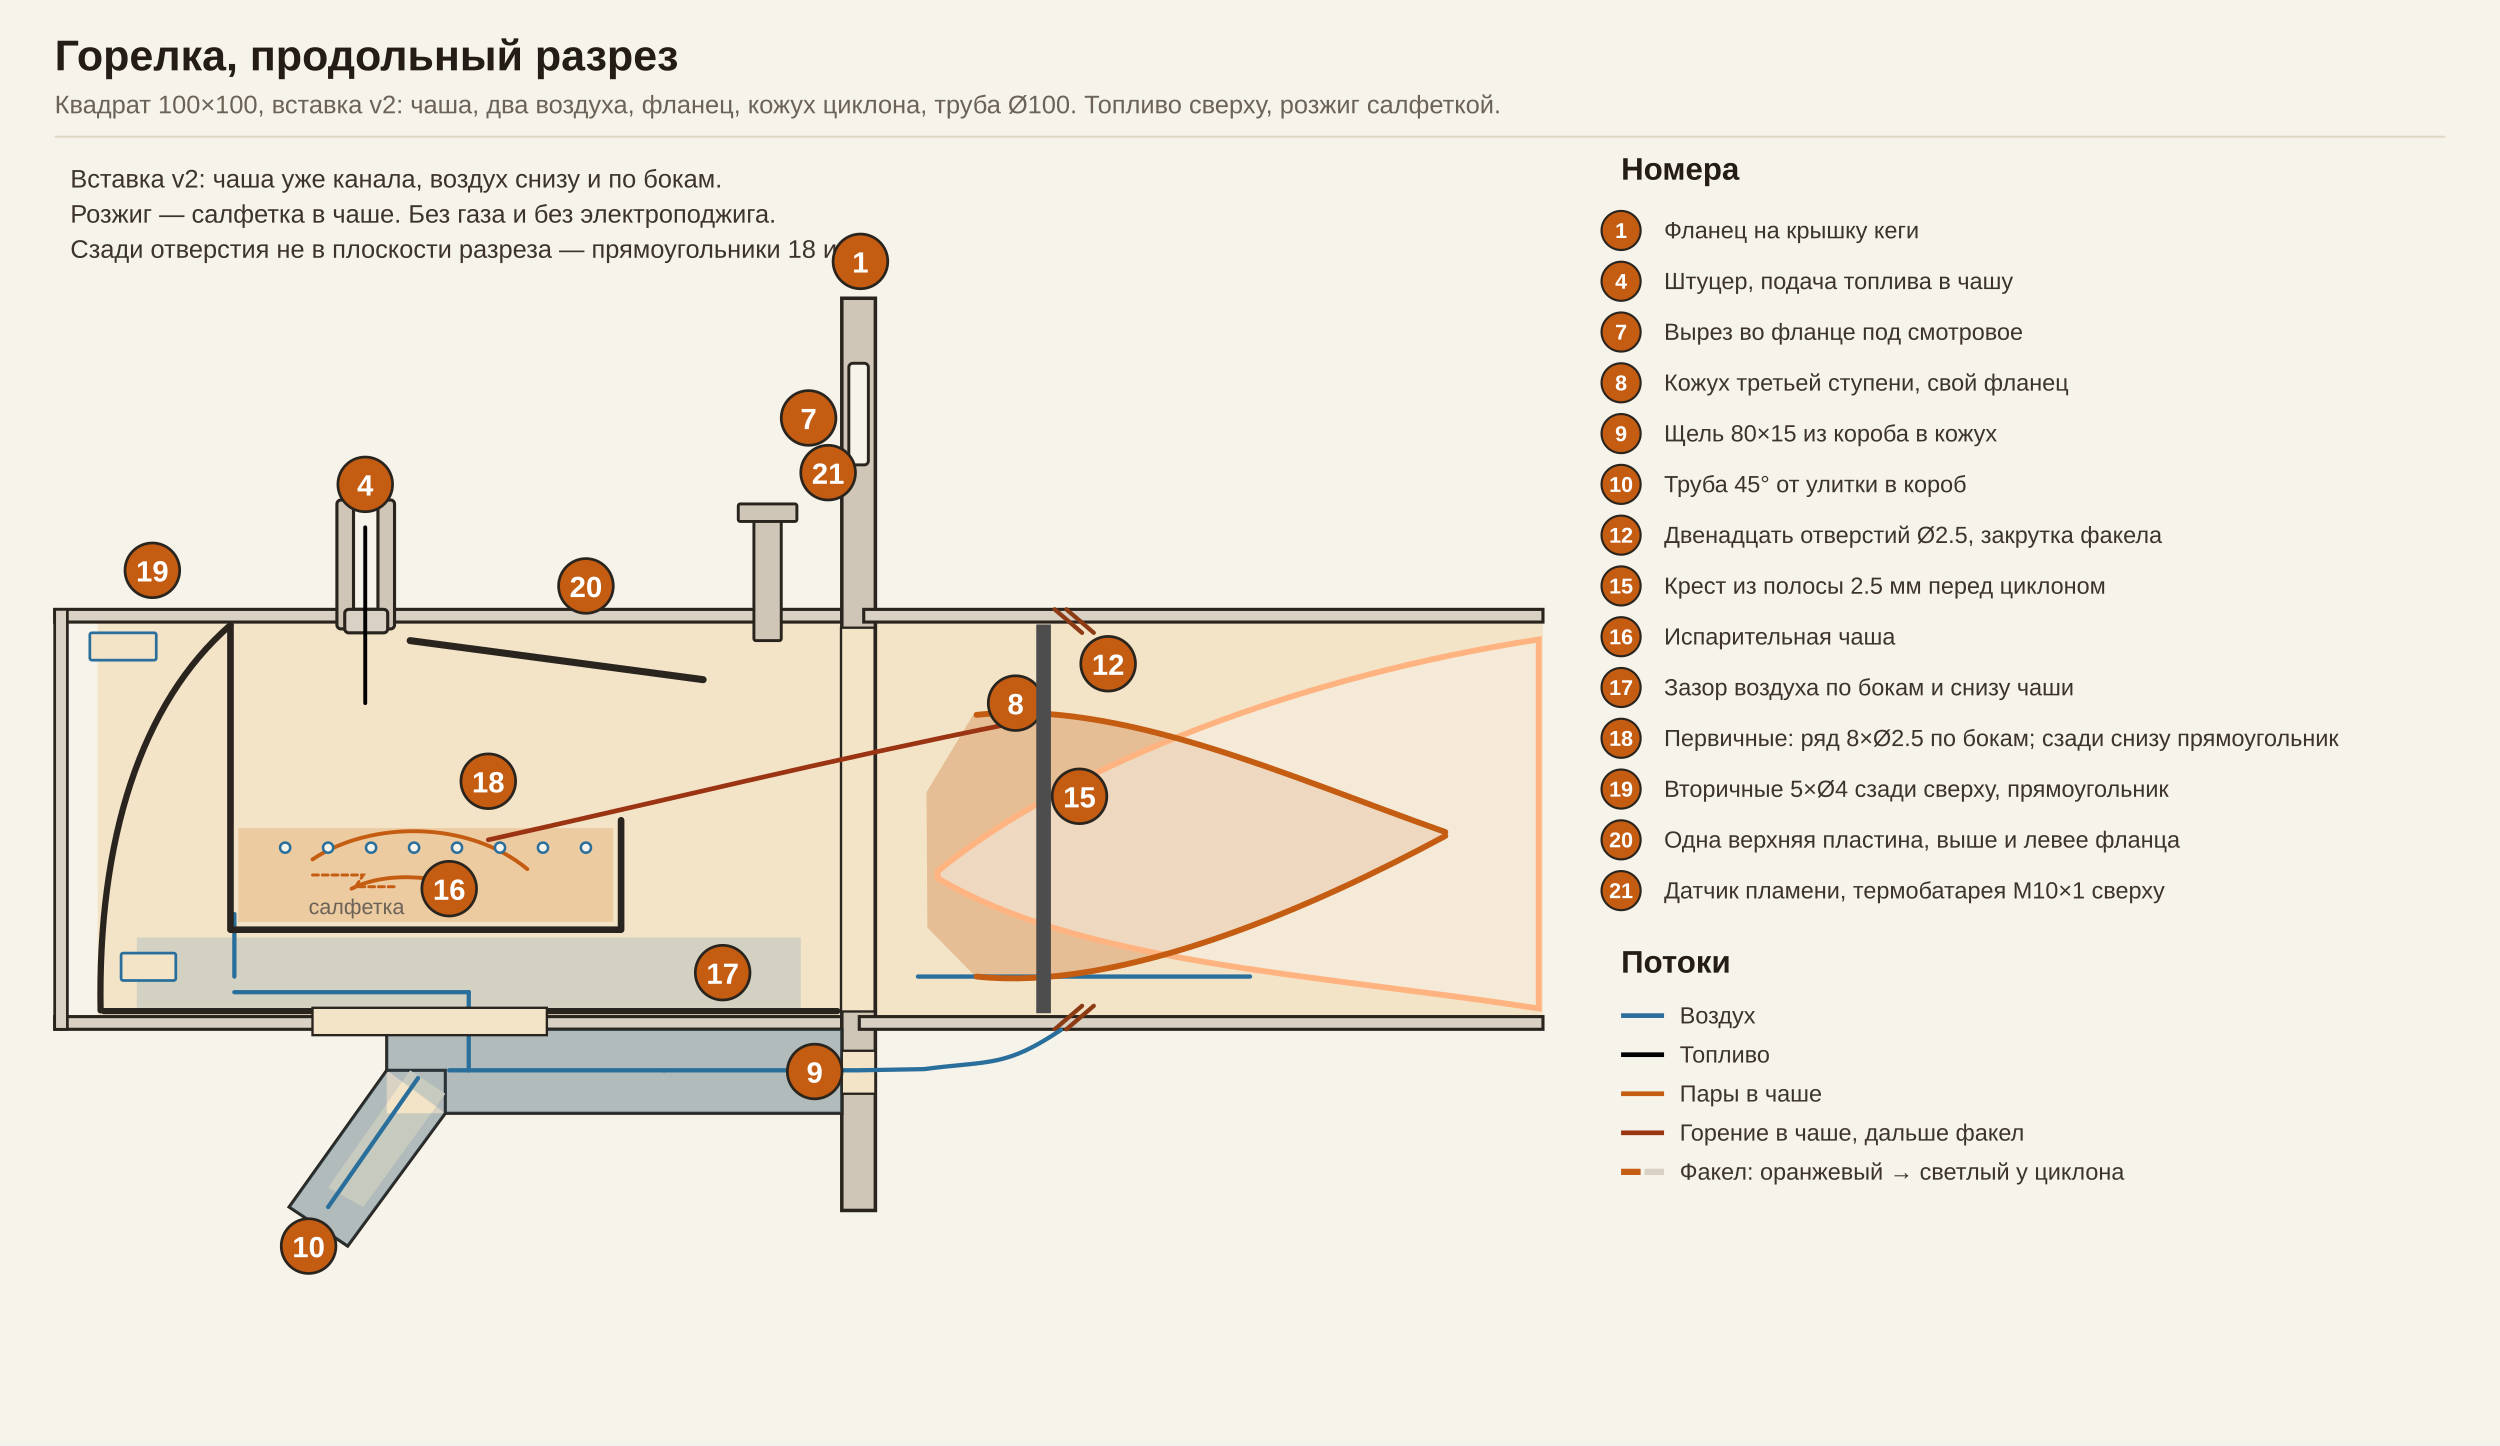
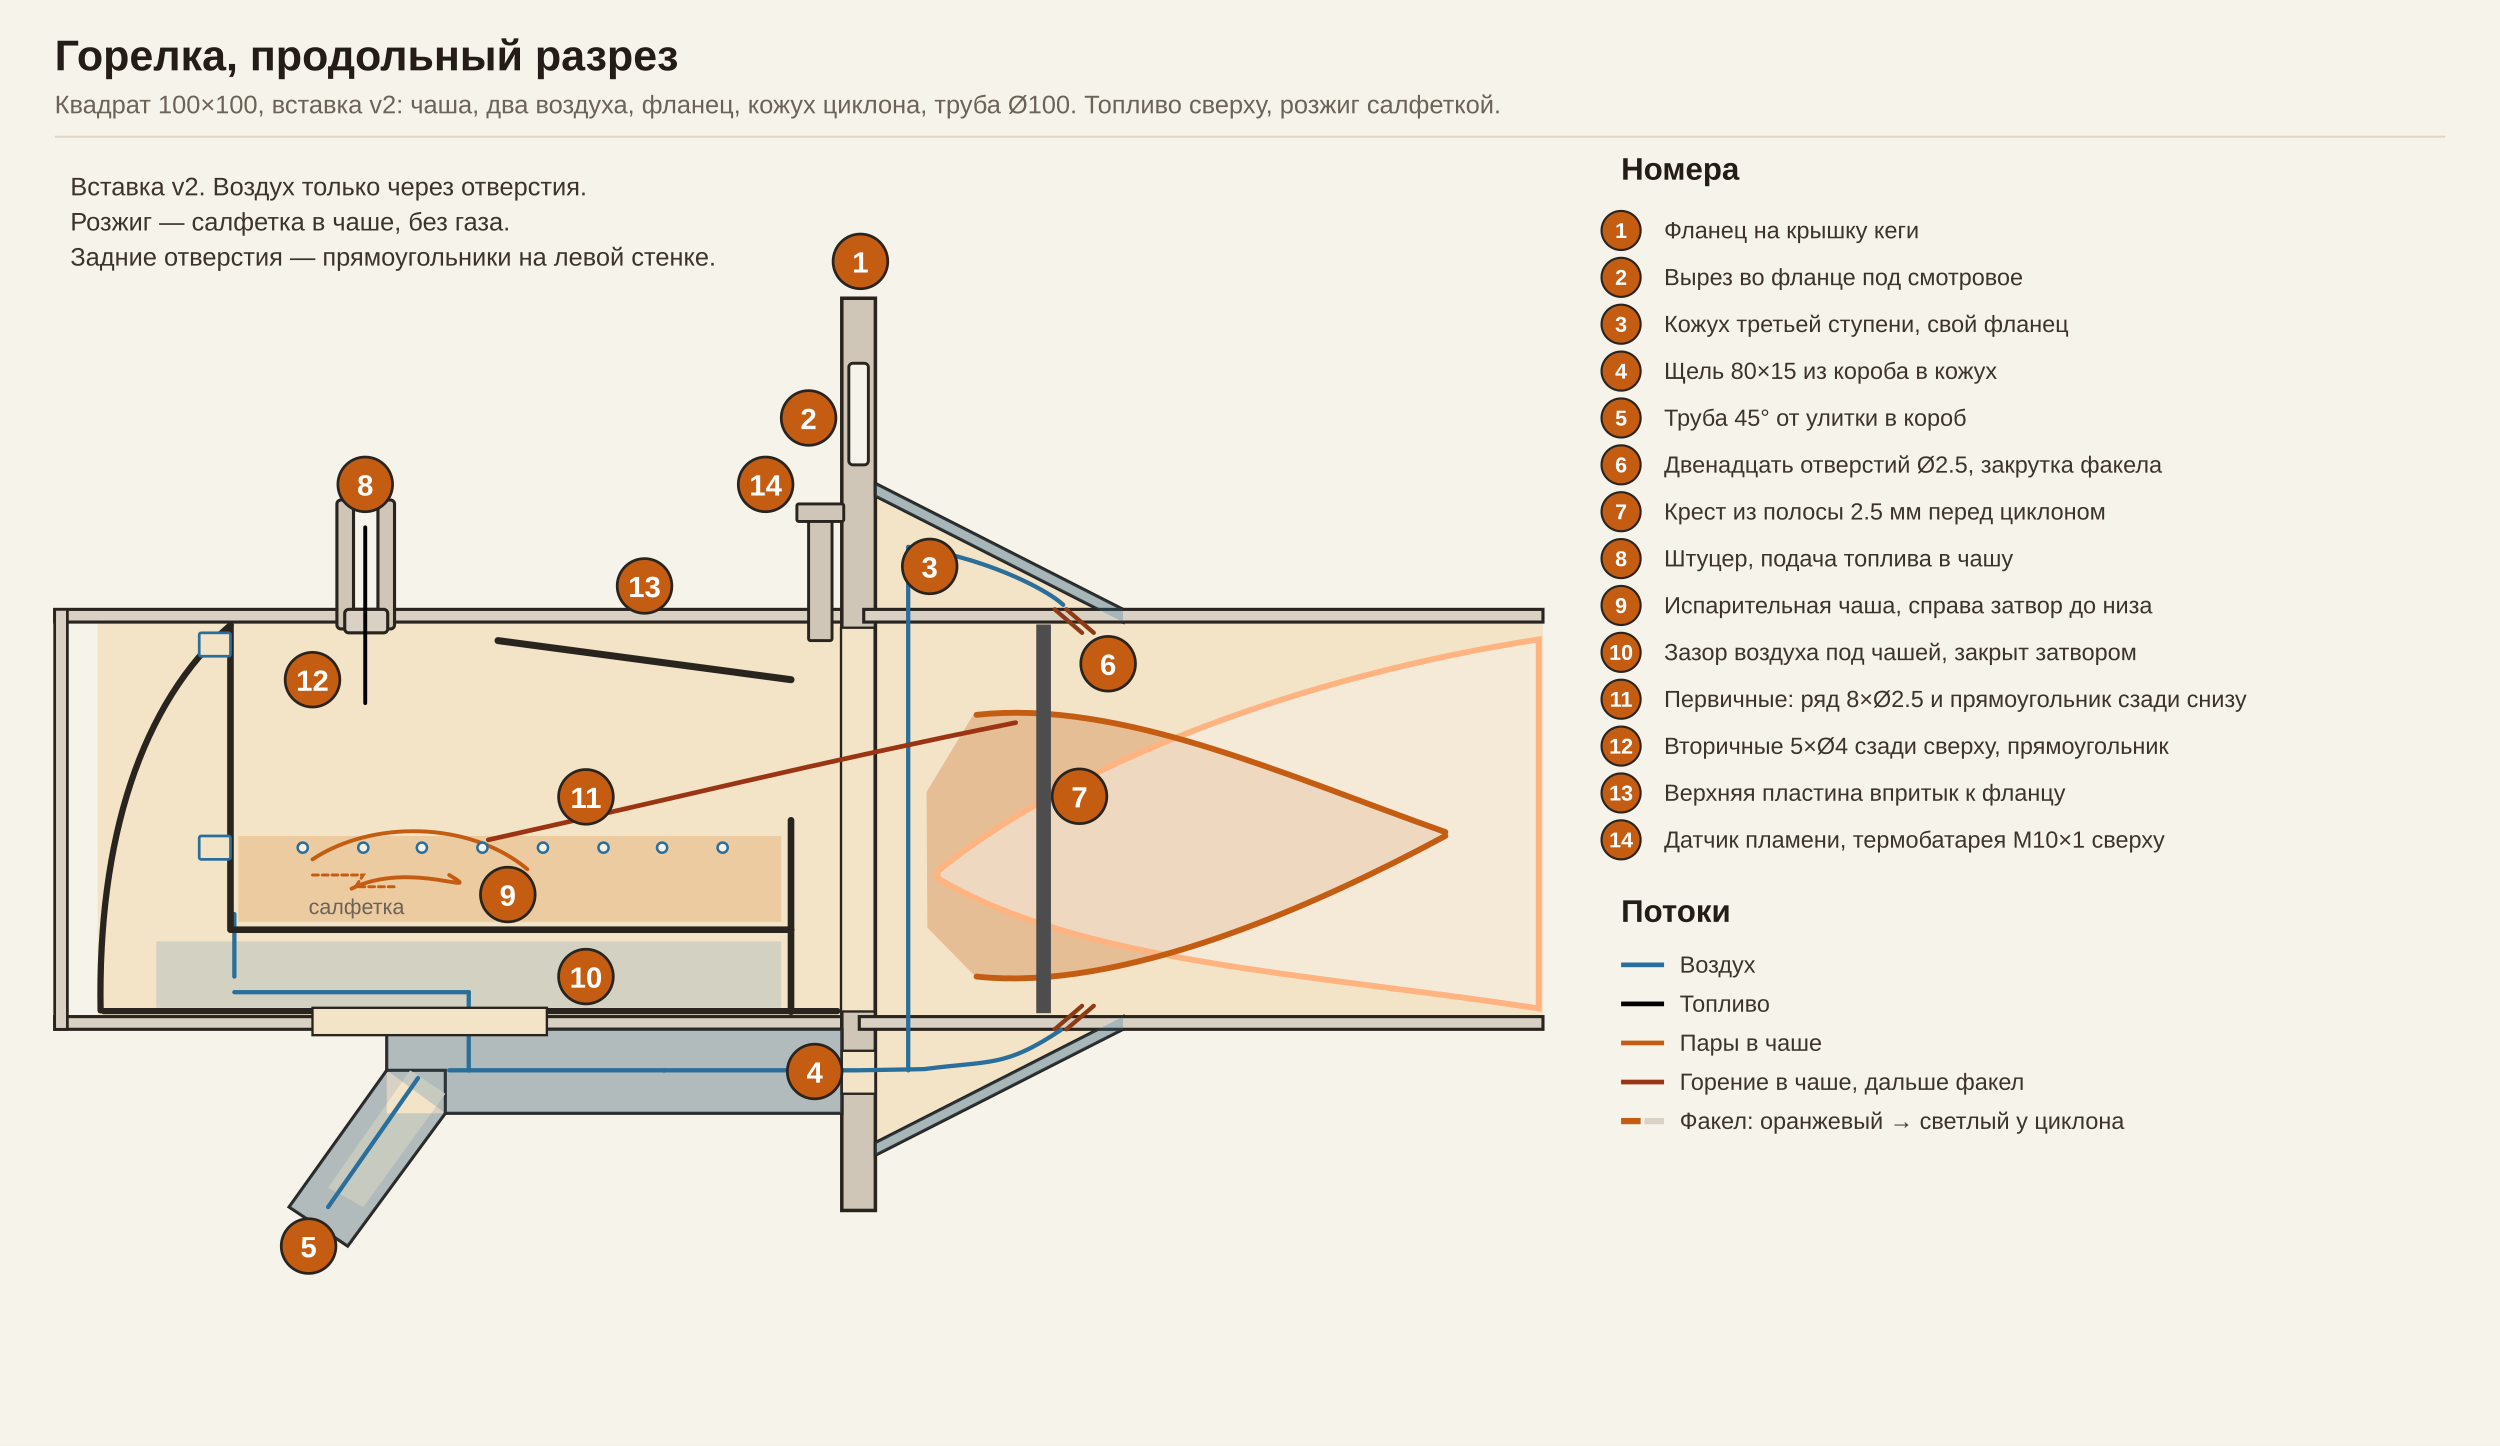
<svg xmlns="http://www.w3.org/2000/svg" width="1280" height="740" viewBox="0 0 1280 740" version="1.1" id="svg63">
  <defs id="defs63" />
  <rect x="0" y="0" width="1280" height="740" fill="#f6f3ea" id="rect1" />
  <text x="28" y="36" font-family="Liberation Sans, DejaVu Sans, sans-serif" font-size="22" font-weight="700" fill="#241c16" id="text1">Горелка, продольный разрез</text>
  <text x="28" y="58" font-family="Liberation Sans, DejaVu Sans, sans-serif" font-size="13" fill="#6b6258" id="text2">Квадрат 100×100, вставка v2: чаша, два воздуха, фланец, кожух циклона, труба Ø100. Топливо сверху, розжиг салфеткой.</text>
  <line x1="28" y1="70" x2="1252" y2="70" stroke="#e0d6c6" stroke-width="1" id="line2" />
-   <path d="M 50,318.5 H 790 V 520.5 H 50 Z" fill="#f3e4c8" stroke="none" id="path2" />
+   <path d="M 50,318.5 H 431 L 448.2,254 575,318.5 h 215 v 202 H 575 L 448.2,585 431,520.5 H 50 Z" fill="#f3e4c8" stroke="none" id="path2" />
  <rect x="28" y="312" width="403" height="6.5" fill="#d9d1c4" stroke="#2a241e" stroke-width="1.6" id="rect2" />
  <rect x="28" y="520.5" width="403" height="6.5" fill="#d9d1c4" stroke="#2a241e" stroke-width="1.6" id="rect3" />
  <rect x="28" y="312" width="6.5" height="215" fill="#d9d1c4" stroke="#2a241e" stroke-width="1.4" id="rect4" />
  <rect x="431" y="152.702" width="17.2" height="467.058" fill="#cfc6b8" stroke="#2a241e" stroke-width="1.8" id="rect5" />
  <rect x="434.6" y="186" width="10" height="52" rx="2" fill="#f6f3ea" stroke="#2a241e" stroke-width="1.5" id="rect6" />
+   <path d="M 448.2,247.5 575,312 v 6.5 L 448.2,254 Z" fill="#d9d1c4" stroke="#2a241e" stroke-width="1.6" id="path6" />
+   <path d="M 448.2,585 575,520.5 v 6.5 l -126.8,64.5 z" fill="#d9d1c4" stroke="#2a241e" stroke-width="1.6" id="path7" />
  <rect x="442.232" y="312" width="347.768" height="6.5" fill="#d9d1c4" stroke="#2a241e" stroke-width="1.6" id="rect7" />
  <rect x="439.956" y="520.5" width="350.044" height="6.5" fill="#d9d1c4" stroke="#2a241e" stroke-width="1.6" id="rect8" />
  <g stroke="#8c3b14" stroke-width="2.2" stroke-linecap="round" id="g11" transform="translate(-28,160)">
    <line x1="568" y1="152" x2="582" y2="164" id="line8" />
    <line x1="574" y1="152" x2="588" y2="164" id="line9" />
    <line x1="568" y1="367" x2="582" y2="355" id="line10" />
    <line x1="574" y1="367" x2="588" y2="355" id="line11" />
  </g>
  <rect x="198" y="527" width="233" height="43" fill="#d9d1c4" stroke="#2a241e" stroke-width="1.6" id="rect13" />
  <path d="m 198,548 -50,70 30,20 50,-68 v -22 z" fill="#d9d1c4" stroke="#2a241e" stroke-width="1.6" id="path13" />
  <path d="m 210,548 -42,60 18,10 42,-58" fill="#f3e4c8" stroke="none" id="path14" />
  <rect x="431" y="538" width="17.2" height="22" fill="#f3e4c8" stroke="#2a241e" stroke-width="1.2" id="rect15" />
  <rect x="430.6" y="321.386" width="17.2" height="196.495" fill="#f3e4c8" stroke="#2a241e" stroke-width="1.2" id="rect15-3" />
  <path d="M 53.145,517.679 H 428.683" fill="none" stroke="#2a241e" stroke-width="3.2" stroke-linecap="round" id="path19" />
  <path d="M 51.5,517.3 C 50,430 72,360 118,320" fill="none" stroke="#2a241e" stroke-width="3.2" stroke-linecap="round" stroke-linejoin="round" id="path20" />
  <rect x="172.5" y="256" width="8.5" height="66" rx="2" fill="#cfc6b8" stroke="#2a241e" stroke-width="1.6" id="rect21" />
  <rect x="193.5" y="256" width="8.5" height="66" rx="2" fill="#cfc6b8" stroke="#2a241e" stroke-width="1.6" id="rect22" />
  <rect x="176.5" y="312" width="22" height="12" rx="2" fill="#d9d1c4" stroke="#2a241e" stroke-width="1.6" id="rect23" />
  <g id="физика">
    <path id="fill-box" d="M 198,527 h 233 v 43 H 198 Z M 198,548 l -50,70 30,20 50,-68 z" fill="#2a6f9b" fill-opacity="0.22" stroke="none" />
-     <path id="fill-bowl" d="M 122,424 V 472 H 314 V 424 Z" fill="#e08940" fill-opacity="0.28" stroke="none" />
+     <path id="fill-jacket-top" d="M 448.2,247.5 575,312 v 6.5 L 448.2,254 Z" fill="#2a6f9b" fill-opacity="0.28" stroke="none" />
+     <path id="fill-jacket-bot" d="M 448.2,585 575,520.5 v 6.5 l -126.8,64.5 z" fill="#2a6f9b" fill-opacity="0.28" stroke="none" />
+     <path id="fill-bowl" d="M 122,428 V 472 H 400 V 428 Z" fill="#e08940" fill-opacity="0.28" stroke="none" />
    <path id="fill-flame" d="M 498.278,366 C 571.608,358 657.13,396.71 740,426 v 2 c -67.7,36.51 -167.634,79.621 -240.964,71.621 l -24.227,-24.66 -0.43,-69.45 z" fill="#c45c12" fill-opacity="0.28" stroke="none" />
    <path id="fill-flame-hot" d="m 787.832,327.403 c -118.825,18.165 -239.13,62.68 -307.701,118.619 v 3.633 c 73.123,43.596 188.876,48.5 307.701,66.665 z" fill="#f4efe4" fill-opacity="0.55" stroke="none" style="stroke:#ffb380;stroke-width:3;stroke-dasharray:none" />
  </g>
  <g id="потоки">
    <g id="flow-air" fill="none" stroke="#2a6f9b" stroke-width="2.2" stroke-linecap="round" stroke-linejoin="round">
      <path d="M 168,618 L 214,552" id="path24" />
      <path d="M 230,548 H 340" id="path25" />
      <path d="M 240,548 V 508" id="path26" />
      <path d="M 240,508 H 120" id="path27" />
      <path d="M 120,500 V 468" id="path28" />
      <path d="m 340,548 h 99 l 34.208,-0.621 c 34.047,-4.464 41.3,-0.888 69.998,-20.068" id="path29" />
-       <path d="M 470,500 H 640" id="path30" />
+       <path d="M 465,548 V 280 c 37.318,4.627 70.64,21.387 79.344,29.655" id="path30" />
    </g>
    <g id="flow-vapor" fill="none" stroke="#c45c12" stroke-width="2" stroke-linecap="round" stroke-linejoin="round">
      <path d="M 187,270 V 360" id="path31" style="fill:none;stroke:#000000" />
      <path d="M 160,440 C 190,420 240,420 270,445" id="path32" />
      <path d="M 180,455 C 210,440 250,460 230,448" id="path33" />
    </g>
    <g id="flow-mix" fill="none" stroke="#9a3412" stroke-width="2.4" stroke-linecap="round">
      <path d="M 250,430 C 340,410 420,390 520,370" id="path34" />
    </g>
    <g id="flow-flame" fill="none" stroke="#c45c12" stroke-width="3" stroke-linecap="round">
      <path d="m 500,366 c 73.333,-8 157.127,30.712 240,60" id="path35" />
      <path d="m 500,500 c 73.333,8 172.3,-35.493 240,-72" id="path36" />
    </g>
  </g>
-   <path id="gap-under" d="M 70,480 H 410 V 516 H 70 Z" fill="#2a6f9b" fill-opacity="0.16" stroke="none" />
+   <path id="gap-under" d="M 80,482 H 400 V 516 H 80 Z" fill="#2a6f9b" fill-opacity="0.16" stroke="none" />
  <rect id="feed-under" x="160" y="516" width="120" height="14" fill="#f3e4c8" stroke="#2a241e" stroke-width="1.2" />
-   <path id="bowl-v2" d="M 118,320 V 476 H 318 V 420" fill="none" stroke="#2a241e" stroke-width="3.4" stroke-linecap="round" stroke-linejoin="round" />
+   <path id="seal-v2" d="M 405,476 V 518" fill="none" stroke="#2a241e" stroke-width="3.4" stroke-linecap="round" />
+   <path id="bowl-v2" d="M 118,320 V 476 H 405 V 420" fill="none" stroke="#2a241e" stroke-width="3.4" stroke-linecap="round" stroke-linejoin="round" />
  <path id="napkin" d="M 160,448 h 26 l -4,6 h 20" fill="none" stroke="#c45c12" stroke-width="1.5" stroke-dasharray="3 2" stroke-linecap="round" />
  <text x="158" y="468" font-family="Liberation Sans, DejaVu Sans, sans-serif" font-size="11" fill="#6b6258" id="note-napkin">салфетка</text>
  <g id="sensor-v2" fill="#cfc6b8" stroke="#2a241e" stroke-width="1.5">
-     <rect x="386" y="266" width="14" height="62" rx="1" />
-     <rect x="378" y="258" width="30" height="9" rx="1" />
-   </g>
-   <text x="36" y="96" font-family="Liberation Sans, DejaVu Sans, sans-serif" font-size="13" fill="#3c342c" id="note-v2">Вставка v2: чаша уже канала, воздух снизу и по бокам.</text>
-   <text x="36" y="114" font-family="Liberation Sans, DejaVu Sans, sans-serif" font-size="13" fill="#3c342c" id="note-ign">Розжиг — салфетка в чаше. Без газа и без электроподжига.</text>
-   <text x="36" y="132" font-family="Liberation Sans, DejaVu Sans, sans-serif" font-size="13" fill="#3c342c" id="note-pri">Сзади отверстия не в плоскости разреза — прямоугольники 18 и 19.</text>
-   <g id="n16" transform="translate(230,455)" style="font-weight:700;font-size:15px;font-family:'Liberation Sans', 'DejaVu Sans', sans-serif;text-anchor:middle;fill:#ffffff">
-     <circle r="14" fill="#c45c12" stroke="#2a241e" stroke-width="1.4" cx="0" cy="0" />
-     <text dy="0.38em">16</text>
-   </g>
-   <g id="n17" transform="translate(370,498)" style="font-weight:700;font-size:15px;font-family:'Liberation Sans', 'DejaVu Sans', sans-serif;text-anchor:middle;fill:#ffffff">
-     <circle r="14" fill="#c45c12" stroke="#2a241e" stroke-width="1.4" cx="0" cy="0" />
-     <text dy="0.38em">17</text>
-   </g>
-   <g id="n18" transform="translate(250,400)" style="font-weight:700;font-size:15px;font-family:'Liberation Sans', 'DejaVu Sans', sans-serif;text-anchor:middle;fill:#ffffff">
-     <circle r="14" fill="#c45c12" stroke="#2a241e" stroke-width="1.4" cx="0" cy="0" />
-     <text dy="0.38em">18</text>
-   </g>
-   <g id="n19" transform="translate(78,292)" style="font-weight:700;font-size:15px;font-family:'Liberation Sans', 'DejaVu Sans', sans-serif;text-anchor:middle;fill:#ffffff">
-     <circle r="14" fill="#c45c12" stroke="#2a241e" stroke-width="1.4" cx="0" cy="0" />
-     <text dy="0.38em">19</text>
-   </g>
-   <g id="n20" transform="translate(300,300)" style="font-weight:700;font-size:15px;font-family:'Liberation Sans', 'DejaVu Sans', sans-serif;text-anchor:middle;fill:#ffffff">
-     <circle r="14" fill="#c45c12" stroke="#2a241e" stroke-width="1.4" cx="0" cy="0" />
-     <text dy="0.38em">20</text>
-   </g>
-   <g id="n21" transform="translate(424,242)" style="font-weight:700;font-size:15px;font-family:'Liberation Sans', 'DejaVu Sans', sans-serif;text-anchor:middle;fill:#ffffff">
-     <circle r="14" fill="#c45c12" stroke="#2a241e" stroke-width="1.4" cx="0" cy="0" />
-     <text dy="0.38em">21</text>
+     <rect x="414" y="266" width="12" height="62" rx="1" />
+     <rect x="408" y="258" width="24" height="9" rx="1" />
+   </g>
+   <text x="36" y="100" font-family="Liberation Sans, DejaVu Sans, sans-serif" font-size="13" fill="#3c342c" id="note-v2">Вставка v2. Воздух только через отверстия.</text>
+   <text x="36" y="118" font-family="Liberation Sans, DejaVu Sans, sans-serif" font-size="13" fill="#3c342c" id="note-ign">Розжиг — салфетка в чаше, без газа.</text>
+   <text x="36" y="136" font-family="Liberation Sans, DejaVu Sans, sans-serif" font-size="13" fill="#3c342c" id="note-pri">Задние отверстия — прямоугольники на левой стенке.</text>
+   <g id="n16" transform="translate(260,458)" style="font-weight:700;font-size:15px;font-family:'Liberation Sans', 'DejaVu Sans', sans-serif;text-anchor:middle;fill:#ffffff">
+     <circle r="14" fill="#c45c12" stroke="#2a241e" stroke-width="1.4" cx="0" cy="0" />
+     <text dy="0.38em">9</text>
+   </g>
+   <g id="n17" transform="translate(300,500)" style="font-weight:700;font-size:15px;font-family:'Liberation Sans', 'DejaVu Sans', sans-serif;text-anchor:middle;fill:#ffffff">
+     <circle r="14" fill="#c45c12" stroke="#2a241e" stroke-width="1.4" cx="0" cy="0" />
+     <text dy="0.38em">10</text>
+   </g>
+   <g id="n18" transform="translate(300,408)" style="font-weight:700;font-size:15px;font-family:'Liberation Sans', 'DejaVu Sans', sans-serif;text-anchor:middle;fill:#ffffff">
+     <circle r="14" fill="#c45c12" stroke="#2a241e" stroke-width="1.4" cx="0" cy="0" />
+     <text dy="0.38em">11</text>
+   </g>
+   <g id="n19" transform="translate(160,348)" style="font-weight:700;font-size:15px;font-family:'Liberation Sans', 'DejaVu Sans', sans-serif;text-anchor:middle;fill:#ffffff">
+     <circle r="14" fill="#c45c12" stroke="#2a241e" stroke-width="1.4" cx="0" cy="0" />
+     <text dy="0.38em">12</text>
+   </g>
+   <g id="n20" transform="translate(330,300)" style="font-weight:700;font-size:15px;font-family:'Liberation Sans', 'DejaVu Sans', sans-serif;text-anchor:middle;fill:#ffffff">
+     <circle r="14" fill="#c45c12" stroke="#2a241e" stroke-width="1.4" cx="0" cy="0" />
+     <text dy="0.38em">13</text>
+   </g>
+   <g id="n21" transform="translate(392,248)" style="font-weight:700;font-size:15px;font-family:'Liberation Sans', 'DejaVu Sans', sans-serif;text-anchor:middle;fill:#ffffff">
+     <circle r="14" fill="#c45c12" stroke="#2a241e" stroke-width="1.4" cx="0" cy="0" />
+     <text dy="0.38em">14</text>
  </g>
  <g id="side-holes" fill="#f6f3ea" stroke="#2a6f9b" stroke-width="1.3">
-     <circle cx="146" cy="434" r="2.6" />
-     <circle cx="168" cy="434" r="2.6" />
-     <circle cx="190" cy="434" r="2.6" />
-     <circle cx="212" cy="434" r="2.6" />
-     <circle cx="234" cy="434" r="2.6" />
-     <circle cx="256" cy="434" r="2.6" />
+     <circle cx="155" cy="434" r="2.6" />
+     <circle cx="186" cy="434" r="2.6" />
+     <circle cx="216" cy="434" r="2.6" />
+     <circle cx="247" cy="434" r="2.6" />
    <circle cx="278" cy="434" r="2.6" />
-     <circle cx="300" cy="434" r="2.6" />
-   </g>
-   <rect id="rear-pri" x="62" y="488" width="28" height="14" rx="1" fill="#f3e4c8" stroke="#2a6f9b" stroke-width="1.4" />
-   <rect id="rear-sec" x="46" y="324" width="34" height="14" rx="1" fill="#f3e4c8" stroke="#2a6f9b" stroke-width="1.4" />
-   <path id="guide-v2" d="M 210,328 L 360,348" fill="none" stroke="#2a241e" stroke-width="3.6" stroke-linecap="round" />
+     <circle cx="309" cy="434" r="2.6" />
+     <circle cx="339" cy="434" r="2.6" />
+     <circle cx="370" cy="434" r="2.6" />
+   </g>
+   <rect id="rear-pri" x="102" y="428" width="16" height="12" rx="1" fill="#f3e4c8" stroke="#2a6f9b" stroke-width="1.4" />
+   <rect id="rear-sec" x="102" y="324" width="16" height="12" rx="1" fill="#f3e4c8" stroke="#2a6f9b" stroke-width="1.4" />
+   <path id="guide-v2" d="M 255,328 L 405,348" fill="none" stroke="#2a241e" stroke-width="3.6" stroke-linecap="round" />
  <g id="n1" transform="translate(440.5365,133.8273)" style="font-weight:700;font-size:15px;font-family:'Liberation Sans', 'DejaVu Sans', sans-serif;text-anchor:middle;fill:#ffffff">
    <circle r="14" fill="#c45c12" stroke="#2a241e" stroke-width="1.4" id="circle23" cx="0" cy="0" />
    <text dy="0.38em" id="text23">1</text>
  </g>
  <g id="n4" transform="translate(187,248)" style="font-weight:700;font-size:15px;font-family:'Liberation Sans', 'DejaVu Sans', sans-serif;text-anchor:middle;fill:#ffffff">
    <circle r="14" fill="#c45c12" stroke="#2a241e" stroke-width="1.4" id="circle26" cx="0" cy="0" />
-     <text dy="0.38em" id="text26">4</text>
+     <text dy="0.38em" id="text26">8</text>
  </g>
  <g id="n7" transform="translate(414,214)" style="font-weight:700;font-size:15px;font-family:'Liberation Sans', 'DejaVu Sans', sans-serif;text-anchor:middle;fill:#ffffff">
    <circle r="14" fill="#c45c12" stroke="#2a241e" stroke-width="1.4" id="circle29" cx="0" cy="0" />
-     <text dy="0.38em" id="text29">7</text>
-   </g>
-   <g id="n8" transform="translate(520,360)" style="font-weight:700;font-size:15px;font-family:'Liberation Sans', 'DejaVu Sans', sans-serif;text-anchor:middle;fill:#ffffff">
+     <text dy="0.38em" id="text29">2</text>
+   </g>
+   <g id="n8" transform="translate(476,290)" style="font-weight:700;font-size:15px;font-family:'Liberation Sans', 'DejaVu Sans', sans-serif;text-anchor:middle;fill:#ffffff">
    <circle r="14" fill="#c45c12" stroke="#2a241e" stroke-width="1.4" id="circle30" cx="0" cy="0" />
-     <text dy="0.38em" id="text30">8</text>
+     <text dy="0.38em" id="text30">3</text>
  </g>
  <g id="n9" transform="translate(417.1194,548.612)" style="font-weight:700;font-size:15px;font-family:'Liberation Sans', 'DejaVu Sans', sans-serif;text-anchor:middle;fill:#ffffff">
    <circle r="14" fill="#c45c12" stroke="#2a241e" stroke-width="1.4" id="circle31" cx="0" cy="0" />
-     <text dy="0.38em" id="text31">9</text>
+     <text dy="0.38em" id="text31">4</text>
  </g>
  <g id="n10" transform="translate(158,638)" style="font-weight:700;font-size:15px;font-family:'Liberation Sans', 'DejaVu Sans', sans-serif;text-anchor:middle;fill:#ffffff">
    <circle r="14" fill="#c45c12" stroke="#2a241e" stroke-width="1.4" id="circle32" cx="0" cy="0" />
-     <text dy="0.38em" id="text32">10</text>
+     <text dy="0.38em" id="text32">5</text>
  </g>
  <g id="n12" transform="translate(567.3697,339.8441)" style="font-weight:700;font-size:15px;font-family:'Liberation Sans', 'DejaVu Sans', sans-serif;text-anchor:middle;fill:#ffffff">
    <circle r="14" fill="#c45c12" stroke="#2a241e" stroke-width="1.4" id="circle34" cx="0" cy="0" />
-     <text dy="0.38em" id="text34">12</text>
+     <text dy="0.38em" id="text34">6</text>
  </g>
  <g id="n12-3" transform="translate(552.7,407.7)" style="font-weight:700;font-size:15px;font-family:'Liberation Sans', 'DejaVu Sans', sans-serif;text-anchor:middle;fill:#ffffff">
    <circle r="14" fill="#c45c12" stroke="#2a241e" stroke-width="1.4" id="circle34-6" cx="0" cy="0" />
-     <text dy="0.38em" id="text34-7">15</text>
+     <text dy="0.38em" id="text34-7">7</text>
  </g>
  <text x="830" y="92" font-family="Liberation Sans, DejaVu Sans, sans-serif" font-size="16" font-weight="700" fill="#241c16" id="text36">Номера</text>
  <g font-family="Liberation Sans, DejaVu Sans, sans-serif" font-size="12" fill="#3c342c" id="g63">
    <g transform="translate(830,118)" id="leg-1">
      <circle r="10" fill="#c45c12" stroke="#2a241e" stroke-width="1.1" />
      <text fill="#ffffff" font-size="11" font-weight="700" text-anchor="middle" dy="0.35em">1</text>
      <text x="22" y="4" fill="#3c342c">Фланец на крышку кеги</text>
    </g>
-     <g transform="translate(830,144)" id="leg-4">
+     <g transform="translate(830,142)" id="leg-2">
+       <circle r="10" fill="#c45c12" stroke="#2a241e" stroke-width="1.1" />
+       <text fill="#ffffff" font-size="11" font-weight="700" text-anchor="middle" dy="0.35em">2</text>
+       <text x="22" y="4" fill="#3c342c">Вырез во фланце под смотровое</text>
+     </g>
+     <g transform="translate(830,166)" id="leg-3">
+       <circle r="10" fill="#c45c12" stroke="#2a241e" stroke-width="1.1" />
+       <text fill="#ffffff" font-size="11" font-weight="700" text-anchor="middle" dy="0.35em">3</text>
+       <text x="22" y="4" fill="#3c342c">Кожух третьей ступени, свой фланец</text>
+     </g>
+     <g transform="translate(830,190)" id="leg-4">
      <circle r="10" fill="#c45c12" stroke="#2a241e" stroke-width="1.1" />
      <text fill="#ffffff" font-size="11" font-weight="700" text-anchor="middle" dy="0.35em">4</text>
+       <text x="22" y="4" fill="#3c342c">Щель 80×15 из короба в кожух</text>
+     </g>
+     <g transform="translate(830,214)" id="leg-5">
+       <circle r="10" fill="#c45c12" stroke="#2a241e" stroke-width="1.1" />
+       <text fill="#ffffff" font-size="11" font-weight="700" text-anchor="middle" dy="0.35em">5</text>
+       <text x="22" y="4" fill="#3c342c">Труба 45° от улитки в короб</text>
+     </g>
+     <g transform="translate(830,238)" id="leg-6">
+       <circle r="10" fill="#c45c12" stroke="#2a241e" stroke-width="1.1" />
+       <text fill="#ffffff" font-size="11" font-weight="700" text-anchor="middle" dy="0.35em">6</text>
+       <text x="22" y="4" fill="#3c342c">Двенадцать отверстий Ø2.5, закрутка факела</text>
+     </g>
+     <g transform="translate(830,262)" id="leg-7">
+       <circle r="10" fill="#c45c12" stroke="#2a241e" stroke-width="1.1" />
+       <text fill="#ffffff" font-size="11" font-weight="700" text-anchor="middle" dy="0.35em">7</text>
+       <text x="22" y="4" fill="#3c342c">Крест из полосы 2.5 мм перед циклоном</text>
+     </g>
+     <g transform="translate(830,286)" id="leg-8">
+       <circle r="10" fill="#c45c12" stroke="#2a241e" stroke-width="1.1" />
+       <text fill="#ffffff" font-size="11" font-weight="700" text-anchor="middle" dy="0.35em">8</text>
      <text x="22" y="4" fill="#3c342c">Штуцер, подача топлива в чашу</text>
    </g>
-     <g transform="translate(830,170)" id="leg-7">
-       <circle r="10" fill="#c45c12" stroke="#2a241e" stroke-width="1.1" />
-       <text fill="#ffffff" font-size="11" font-weight="700" text-anchor="middle" dy="0.35em">7</text>
-       <text x="22" y="4" fill="#3c342c">Вырез во фланце под смотровое</text>
-     </g>
-     <g transform="translate(830,196)" id="leg-8">
-       <circle r="10" fill="#c45c12" stroke="#2a241e" stroke-width="1.1" />
-       <text fill="#ffffff" font-size="11" font-weight="700" text-anchor="middle" dy="0.35em">8</text>
-       <text x="22" y="4" fill="#3c342c">Кожух третьей ступени, свой фланец</text>
-     </g>
-     <g transform="translate(830,222)" id="leg-9">
+     <g transform="translate(830,310)" id="leg-9">
      <circle r="10" fill="#c45c12" stroke="#2a241e" stroke-width="1.1" />
      <text fill="#ffffff" font-size="11" font-weight="700" text-anchor="middle" dy="0.35em">9</text>
-       <text x="22" y="4" fill="#3c342c">Щель 80×15 из короба в кожух</text>
-     </g>
-     <g transform="translate(830,248)" id="leg-10">
+       <text x="22" y="4" fill="#3c342c">Испарительная чаша, справа затвор до низа</text>
+     </g>
+     <g transform="translate(830,334)" id="leg-10">
      <circle r="10" fill="#c45c12" stroke="#2a241e" stroke-width="1.1" />
      <text fill="#ffffff" font-size="11" font-weight="700" text-anchor="middle" dy="0.35em">10</text>
-       <text x="22" y="4" fill="#3c342c">Труба 45° от улитки в короб</text>
-     </g>
-     <g transform="translate(830,274)" id="leg-12">
+       <text x="22" y="4" fill="#3c342c">Зазор воздуха под чашей, закрыт затвором</text>
+     </g>
+     <g transform="translate(830,358)" id="leg-11">
+       <circle r="10" fill="#c45c12" stroke="#2a241e" stroke-width="1.1" />
+       <text fill="#ffffff" font-size="11" font-weight="700" text-anchor="middle" dy="0.35em">11</text>
+       <text x="22" y="4" fill="#3c342c">Первичные: ряд 8×Ø2.5 и прямоугольник сзади снизу</text>
+     </g>
+     <g transform="translate(830,382)" id="leg-12">
      <circle r="10" fill="#c45c12" stroke="#2a241e" stroke-width="1.1" />
      <text fill="#ffffff" font-size="11" font-weight="700" text-anchor="middle" dy="0.35em">12</text>
-       <text x="22" y="4" fill="#3c342c">Двенадцать отверстий Ø2.5, закрутка факела</text>
-     </g>
-     <g transform="translate(830,300)" id="leg-15">
-       <circle r="10" fill="#c45c12" stroke="#2a241e" stroke-width="1.1" />
-       <text fill="#ffffff" font-size="11" font-weight="700" text-anchor="middle" dy="0.35em">15</text>
-       <text x="22" y="4" fill="#3c342c">Крест из полосы 2.5 мм перед циклоном</text>
-     </g>
-     <g transform="translate(830,326)" id="leg-16">
-       <circle r="10" fill="#c45c12" stroke="#2a241e" stroke-width="1.1" />
-       <text fill="#ffffff" font-size="11" font-weight="700" text-anchor="middle" dy="0.35em">16</text>
-       <text x="22" y="4" fill="#3c342c">Испарительная чаша</text>
-     </g>
-     <g transform="translate(830,352)" id="leg-17">
-       <circle r="10" fill="#c45c12" stroke="#2a241e" stroke-width="1.1" />
-       <text fill="#ffffff" font-size="11" font-weight="700" text-anchor="middle" dy="0.35em">17</text>
-       <text x="22" y="4" fill="#3c342c">Зазор воздуха по бокам и снизу чаши</text>
-     </g>
-     <g transform="translate(830,378)" id="leg-18">
-       <circle r="10" fill="#c45c12" stroke="#2a241e" stroke-width="1.1" />
-       <text fill="#ffffff" font-size="11" font-weight="700" text-anchor="middle" dy="0.35em">18</text>
-       <text x="22" y="4" fill="#3c342c">Первичные: ряд 8×Ø2.5 по бокам; сзади снизу прямоугольник</text>
-     </g>
-     <g transform="translate(830,404)" id="leg-19">
-       <circle r="10" fill="#c45c12" stroke="#2a241e" stroke-width="1.1" />
-       <text fill="#ffffff" font-size="11" font-weight="700" text-anchor="middle" dy="0.35em">19</text>
      <text x="22" y="4" fill="#3c342c">Вторичные 5×Ø4 сзади сверху, прямоугольник</text>
    </g>
-     <g transform="translate(830,430)" id="leg-20">
-       <circle r="10" fill="#c45c12" stroke="#2a241e" stroke-width="1.1" />
-       <text fill="#ffffff" font-size="11" font-weight="700" text-anchor="middle" dy="0.35em">20</text>
-       <text x="22" y="4" fill="#3c342c">Одна верхняя пластина, выше и левее фланца</text>
-     </g>
-     <g transform="translate(830,456)" id="leg-21">
-       <circle r="10" fill="#c45c12" stroke="#2a241e" stroke-width="1.1" />
-       <text fill="#ffffff" font-size="11" font-weight="700" text-anchor="middle" dy="0.35em">21</text>
+     <g transform="translate(830,406)" id="leg-13">
+       <circle r="10" fill="#c45c12" stroke="#2a241e" stroke-width="1.1" />
+       <text fill="#ffffff" font-size="11" font-weight="700" text-anchor="middle" dy="0.35em">13</text>
+       <text x="22" y="4" fill="#3c342c">Верхняя пластина впритык к фланцу</text>
+     </g>
+     <g transform="translate(830,430)" id="leg-14">
+       <circle r="10" fill="#c45c12" stroke="#2a241e" stroke-width="1.1" />
+       <text fill="#ffffff" font-size="11" font-weight="700" text-anchor="middle" dy="0.35em">14</text>
      <text x="22" y="4" fill="#3c342c">Датчик пламени, термобатарея M10×1 сверху</text>
    </g>
-     <text x="0" y="498" transform="translate(830,0)" fill="#241c16" font-size="16" font-weight="700" font-family="Liberation Sans, DejaVu Sans, sans-serif" id="text35">Потоки</text>
-     <g transform="translate(830,520)" fill="#3c342c" font-size="12" font-family="Liberation Sans, DejaVu Sans, sans-serif" id="g66">
+     <text x="0" y="472" transform="translate(830,0)" fill="#241c16" font-size="16" font-weight="700" font-family="Liberation Sans, DejaVu Sans, sans-serif" id="text35">Потоки</text>
+     <g transform="translate(830,494)" fill="#3c342c" font-size="12" font-family="Liberation Sans, DejaVu Sans, sans-serif" id="g66">
      <line x1="0" y1="0" x2="22" y2="0" stroke="#2a6f9b" stroke-width="2.4" id="line35" />
      <text x="30" y="4" id="text63">Воздух</text>
      <line x1="0" y1="20" x2="22" y2="20" stroke="#000000" stroke-width="2.4" id="line-fuel" />
      <text x="30" y="24" id="text64">Топливо</text>
      <line x1="0" y1="40" x2="22" y2="40" stroke="#c45c12" stroke-width="2.4" id="line63" />
      <text x="30" y="44" id="text-vap">Пары в чаше</text>
      <line x1="0" y1="60" x2="22" y2="60" stroke="#9a3412" stroke-width="2.4" id="line64" />
      <text x="30" y="64" id="text65">Горение в чаше, дальше факел</text>
      <line x1="0" y1="80" x2="10" y2="80" stroke="#c45c12" stroke-width="3.2" id="line65" />
      <line x1="12" y1="80" x2="22" y2="80" stroke="#d9d1c4" stroke-width="3.2" id="line65b" />
      <text x="30" y="84" id="text66">Факел: оранжевый → светлый у циклона</text>
    </g>
  </g>
  <rect id="rect9" x="530.562" y="319.732" width="7.51" height="199.028" fill="#4d4d4d" stroke="none" />
</svg>
